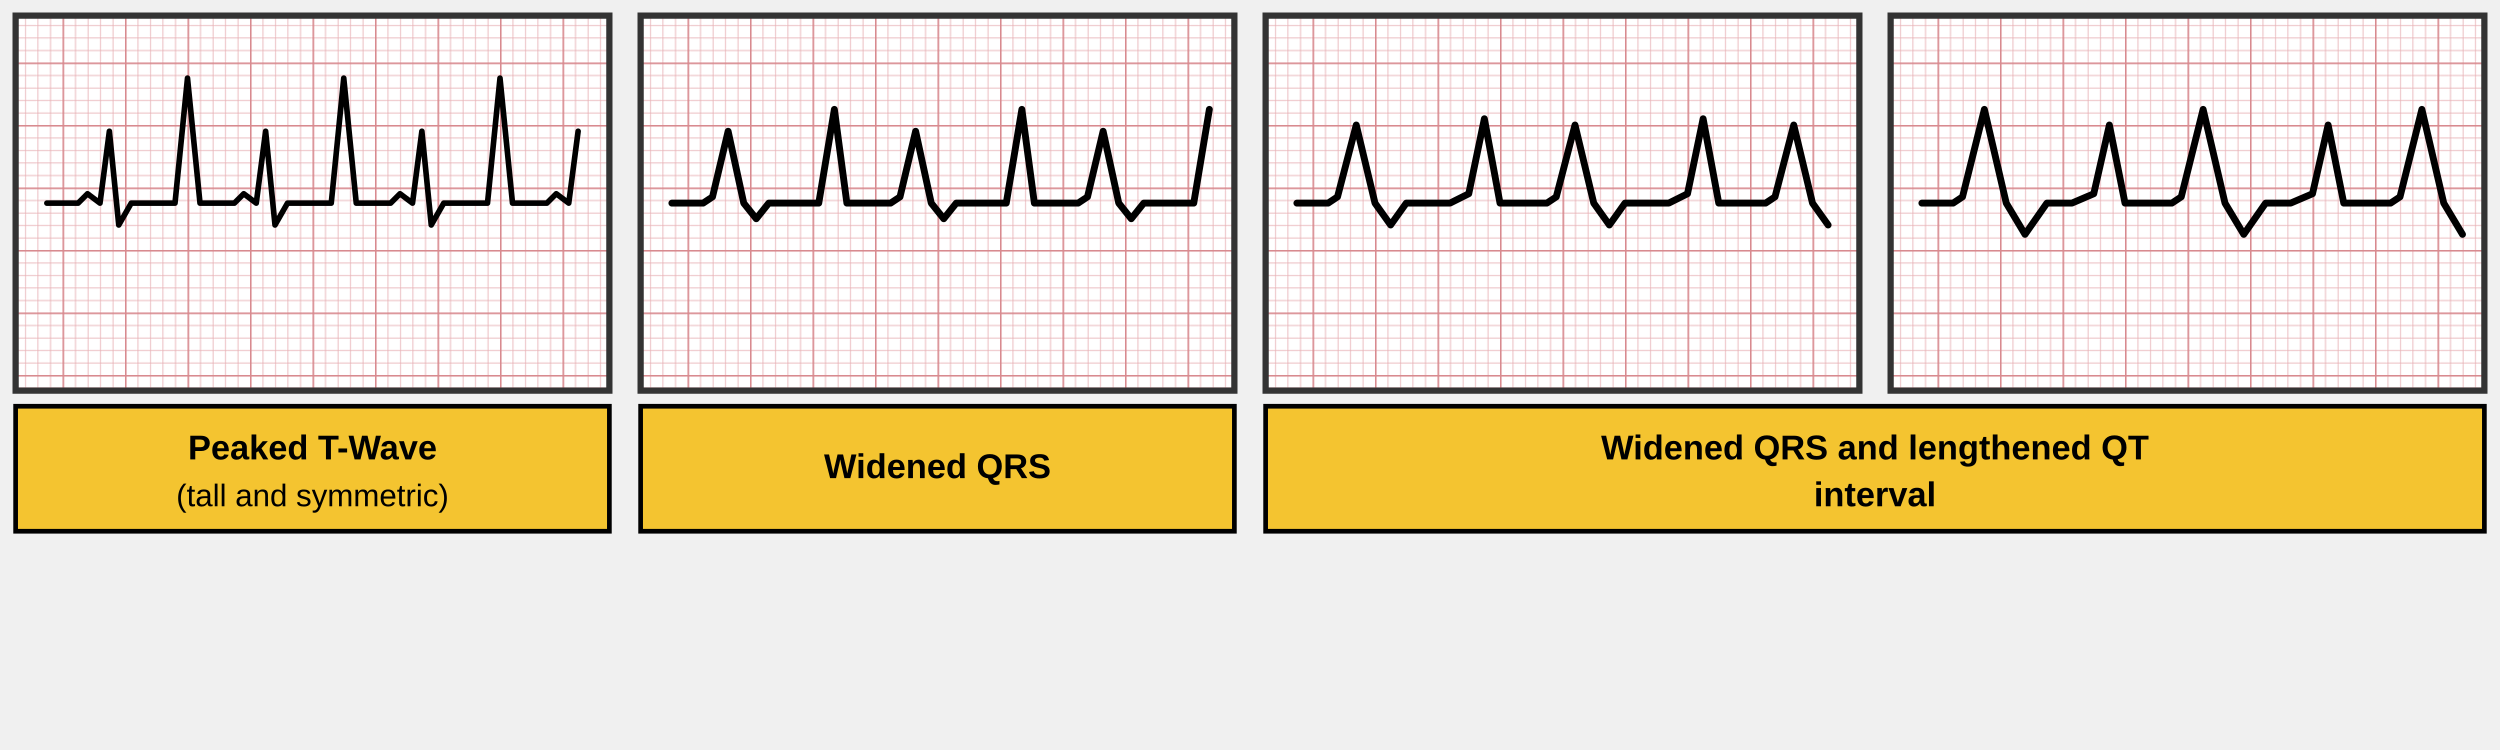
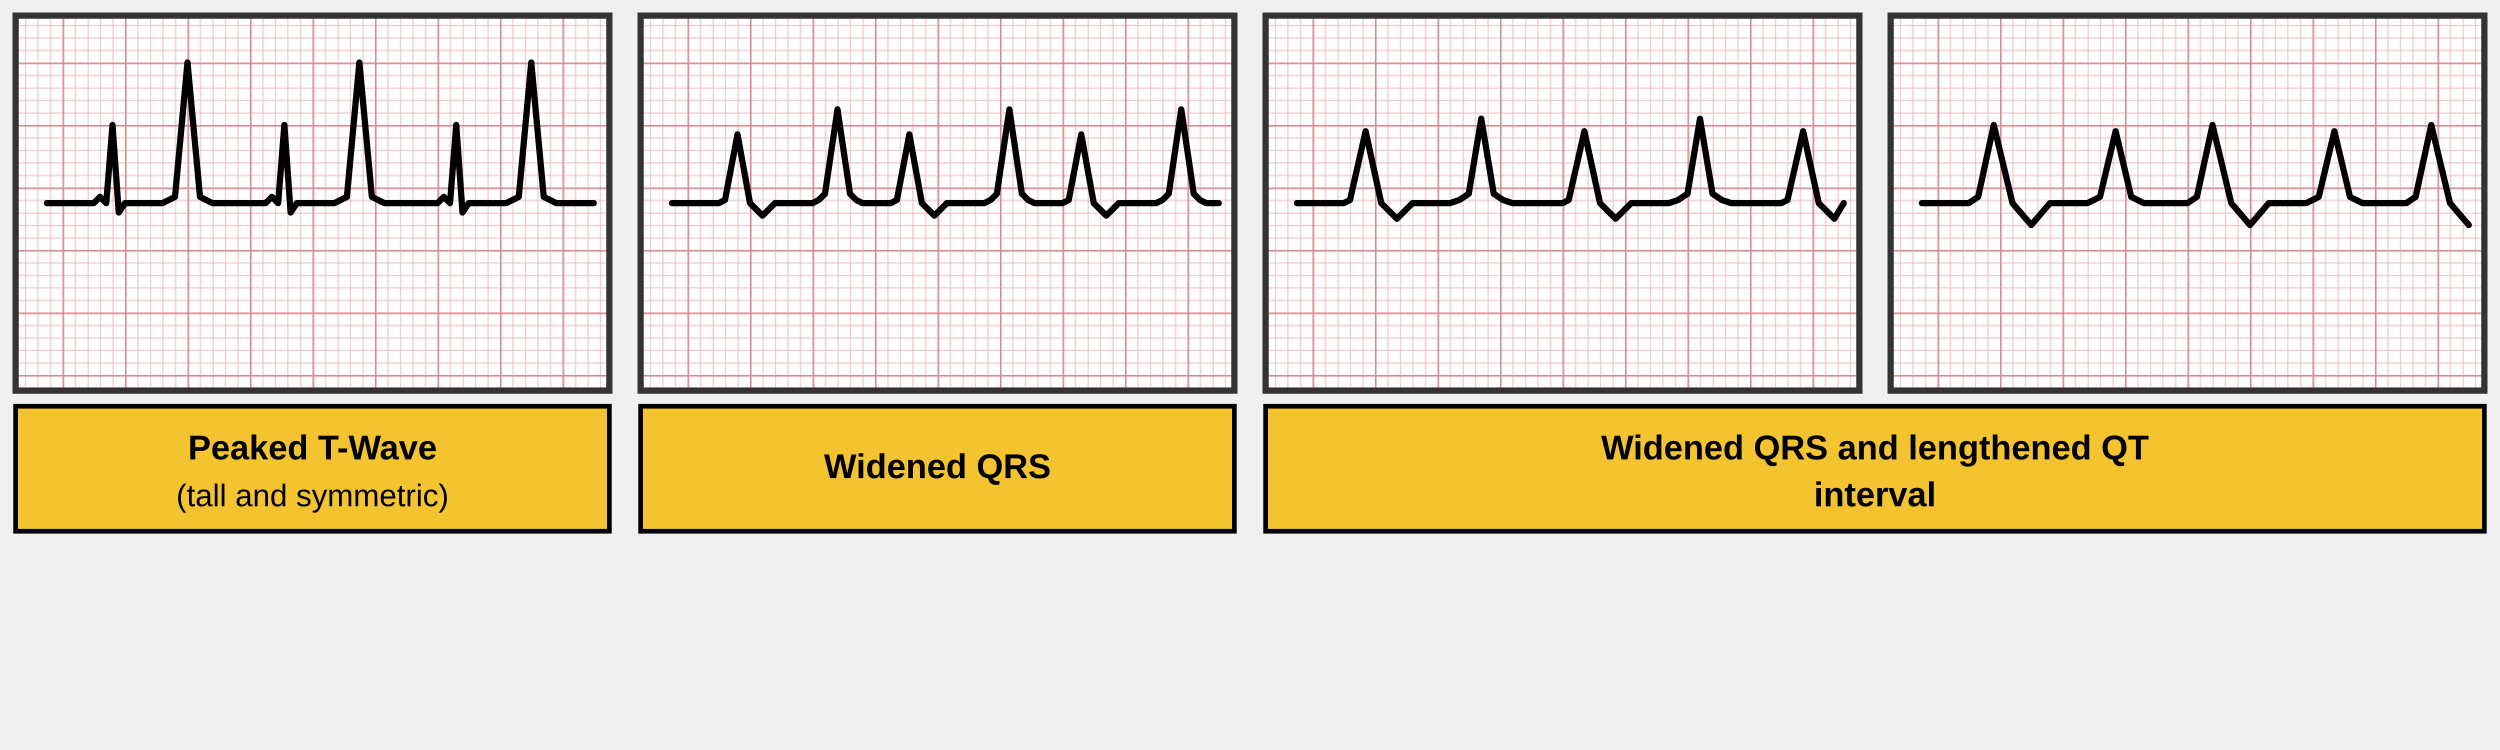
<svg xmlns="http://www.w3.org/2000/svg" viewBox="0 0 800 240" role="img" aria-label="ECG findings in hyperkalemia">
  <defs>
    <pattern id="fineGrid" x="0" y="0" width="4" height="4" patternUnits="userSpaceOnUse">
      <rect width="4" height="4" fill="#fff" />
      <path d="M 4 0 L 0 0 0 4" fill="none" stroke="#e8b4b8" stroke-width="0.5" />
    </pattern>
    <pattern id="boldGrid" x="0" y="0" width="20" height="20" patternUnits="userSpaceOnUse">
      <rect width="20" height="20" fill="url(#fineGrid)" />
      <path d="M 20 0 L 0 0 0 20" fill="none" stroke="#d88a8f" stroke-width="1" />
    </pattern>
  </defs>
  <g id="panel1">
    <rect x="5" y="5" width="190" height="120" fill="url(#boldGrid)" stroke="#333" stroke-width="2" />
-     <path d="M 15,65              L 25,65              L 28,62              L 32,65              L 35,42              L 38,72              L 42,65              L 48,65              L 52,65              L 56,65              L 60,25              L 64,65              L 68,65              L 75,65              L 78,62              L 82,65              L 85,42              L 88,72              L 92,65              L 98,65              L 102,65              L 106,65              L 110,25              L 114,65              L 118,65              L 125,65              L 128,62              L 132,65              L 135,42              L 138,72              L 142,65              L 148,65              L 152,65              L 156,65              L 160,25              L 164,65              L 168,65              L 175,65              L 178,62              L 182,65              L 185,42" fill="none" stroke="#000" stroke-width="1.8" stroke-linecap="round" stroke-linejoin="round" />
+     <path d="M 15,65              L 30,65              L 32,63              L 34,65              L 36,40              L 38,68              L 40,65              L 52,65              L 54,64              L 56,63              L 60,20              L 64,63              L 66,64              L 68,65              L 85,65              L 87,63              L 89,65              L 91,40              L 93,68              L 95,65              L 107,65              L 109,64              L 111,63              L 115,20              L 119,63              L 121,64              L 123,65              L 140,65              L 142,63              L 144,65              L 146,40              L 148,68              L 150,65              L 162,65              L 164,64              L 166,63              L 170,20              L 174,63              L 176,64              L 178,65              L 190,65" fill="none" stroke="#000" stroke-width="2" stroke-linecap="round" stroke-linejoin="round" />
    <rect x="5" y="130" width="190" height="40" fill="#F4C430" stroke="#000" stroke-width="1.5" />
    <text x="100" y="147" text-anchor="middle" font-family="Arial, sans-serif" font-size="11" font-weight="bold" fill="#000">Peaked T-Wave</text>
    <text x="100" y="162" text-anchor="middle" font-family="Arial, sans-serif" font-size="10" fill="#000">(tall and symmetric)</text>
  </g>
  <g id="panel2">
    <rect x="205" y="5" width="190" height="120" fill="url(#boldGrid)" stroke="#333" stroke-width="2" />
-     <path d="M 215,65              L 225,65              L 228,63              L 233,42              L 238,65              L 242,70              L 246,65              L 252,65              L 256,65              L 262,65              L 267,35              L 271,65              L 277,65              L 285,65              L 288,63              L 293,42              L 298,65              L 302,70              L 306,65              L 312,65              L 316,65              L 322,65              L 327,35              L 331,65              L 337,65              L 345,65              L 348,63              L 353,42              L 358,65              L 362,70              L 366,65              L 372,65              L 376,65              L 382,65              L 387,35" fill="none" stroke="#000" stroke-width="2.2" stroke-linecap="round" stroke-linejoin="round" />
+     <path d="M 215,65              L 230,65              L 232,64              L 236,43              L 240,65              L 244,69              L 248,65              L 260,65              L 262,64              L 264,62              L 268,35              L 272,62              L 274,64              L 276,65              L 285,65              L 287,64              L 291,43              L 295,65              L 299,69              L 303,65              L 315,65              L 317,64              L 319,62              L 323,35              L 327,62              L 329,64              L 331,65              L 340,65              L 342,64              L 346,43              L 350,65              L 354,69              L 358,65              L 370,65              L 372,64              L 374,62              L 378,35              L 382,62              L 384,64              L 386,65              L 390,65" fill="none" stroke="#000" stroke-width="2" stroke-linecap="round" stroke-linejoin="round" />
    <rect x="205" y="130" width="190" height="40" fill="#F4C430" stroke="#000" stroke-width="1.5" />
    <text x="300" y="153" text-anchor="middle" font-family="Arial, sans-serif" font-size="11" font-weight="bold" fill="#000">Widened QRS</text>
  </g>
  <g id="panel3">
    <rect x="405" y="5" width="190" height="120" fill="url(#boldGrid)" stroke="#333" stroke-width="2" />
-     <path d="M 415,65              L 425,65              L 428,63              L 434,40              L 440,65              L 445,72              L 450,65              L 458,65              L 464,65              L 470,62              L 475,38              L 480,65              L 488,65              L 495,65              L 498,63              L 504,40              L 510,65              L 515,72              L 520,65              L 528,65              L 534,65              L 540,62              L 545,38              L 550,65              L 558,65              L 565,65              L 568,63              L 574,40              L 580,65              L 585,72" fill="none" stroke="#000" stroke-width="2.2" stroke-linecap="round" stroke-linejoin="round" />
+     <path d="M 415,65              L 430,65              L 432,64              L 437,42              L 442,65              L 447,70              L 452,65              L 464,65              L 467,64              L 470,62              L 474,38              L 478,62              L 481,64              L 484,65              L 500,65              L 502,64              L 507,42              L 512,65              L 517,70              L 522,65              L 534,65              L 537,64              L 540,62              L 544,38              L 548,62              L 551,64              L 554,65              L 570,65              L 572,64              L 577,42              L 582,65              L 587,70              L 590,65" fill="none" stroke="#000" stroke-width="2" stroke-linecap="round" stroke-linejoin="round" />
  </g>
  <g id="panel4">
    <rect x="605" y="5" width="190" height="120" fill="url(#boldGrid)" stroke="#333" stroke-width="2" />
-     <path d="M 615,65              L 625,65              L 628,63              L 635,35              L 642,65              L 648,75              L 655,65              L 663,65              L 670,62              L 675,40              L 680,65              L 688,65              L 695,65              L 698,63              L 705,35              L 712,65              L 718,75              L 725,65              L 733,65              L 740,62              L 745,40              L 750,65              L 758,65              L 765,65              L 768,63              L 775,35              L 782,65              L 788,75" fill="none" stroke="#000" stroke-width="2.2" stroke-linecap="round" stroke-linejoin="round" />
+     <path d="M 615,65              L 630,65              L 633,63              L 638,40              L 644,65              L 650,72              L 656,65              L 668,65              L 672,63              L 677,42              L 682,63              L 686,65              L 700,65              L 703,63              L 708,40              L 714,65              L 720,72              L 726,65              L 738,65              L 742,63              L 747,42              L 752,63              L 756,65              L 770,65              L 773,63              L 778,40              L 784,65              L 790,72" fill="none" stroke="#000" stroke-width="2" stroke-linecap="round" stroke-linejoin="round" />
  </g>
  <rect x="405" y="130" width="390" height="40" fill="#F4C430" stroke="#000" stroke-width="1.5" />
  <text x="600" y="147" text-anchor="middle" font-family="Arial, sans-serif" font-size="11" font-weight="bold" fill="#000">Widened QRS and lengthened QT</text>
  <text x="600" y="162" text-anchor="middle" font-family="Arial, sans-serif" font-size="11" font-weight="bold" fill="#000">interval</text>
</svg>
